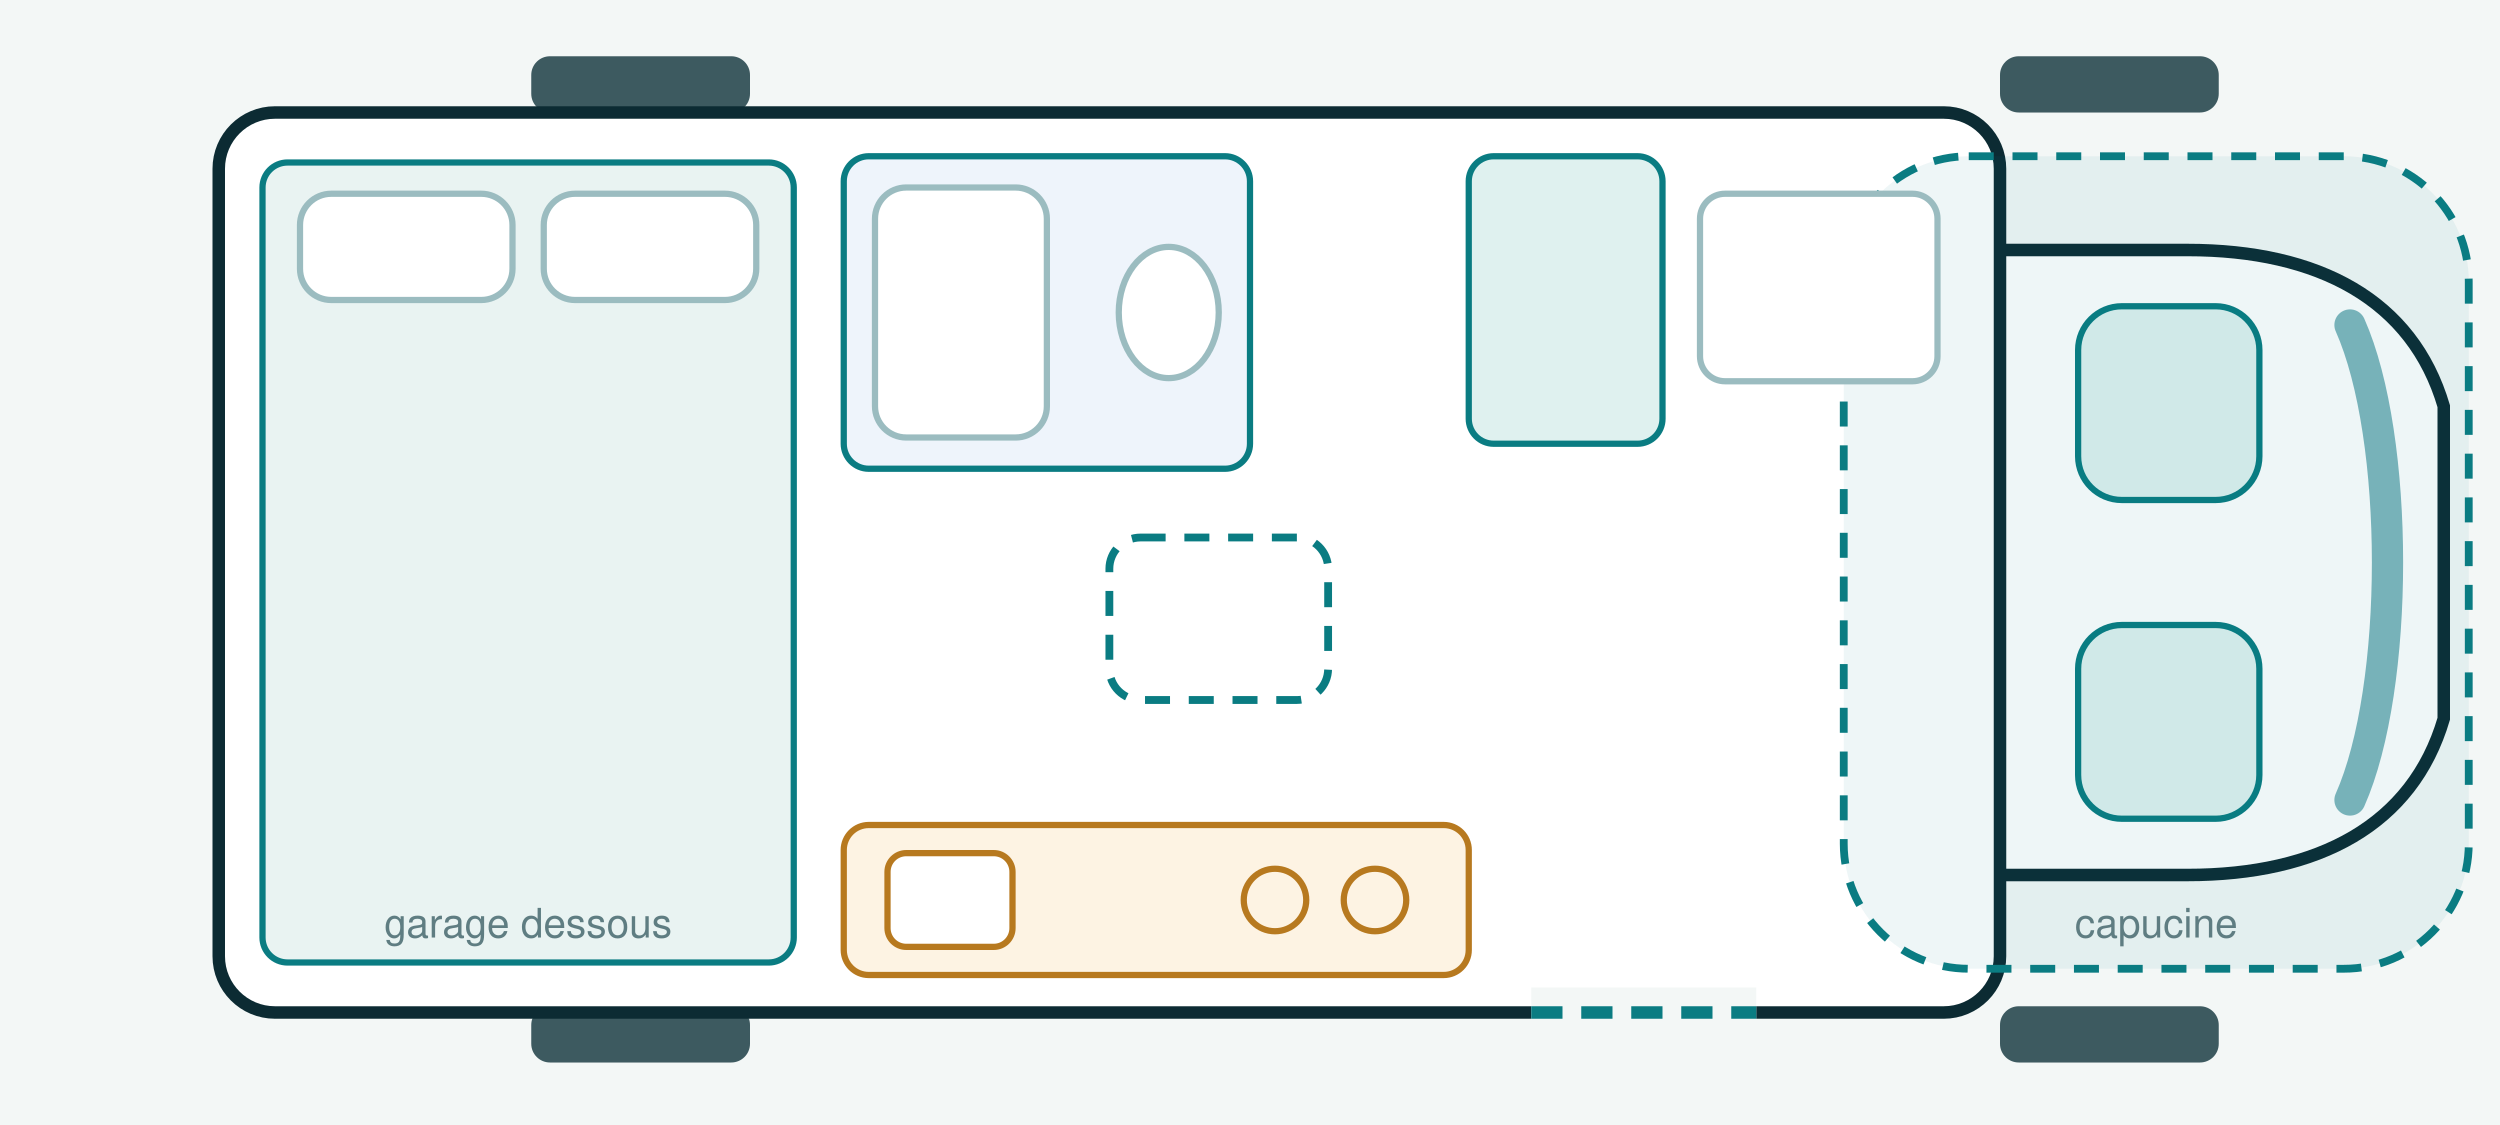
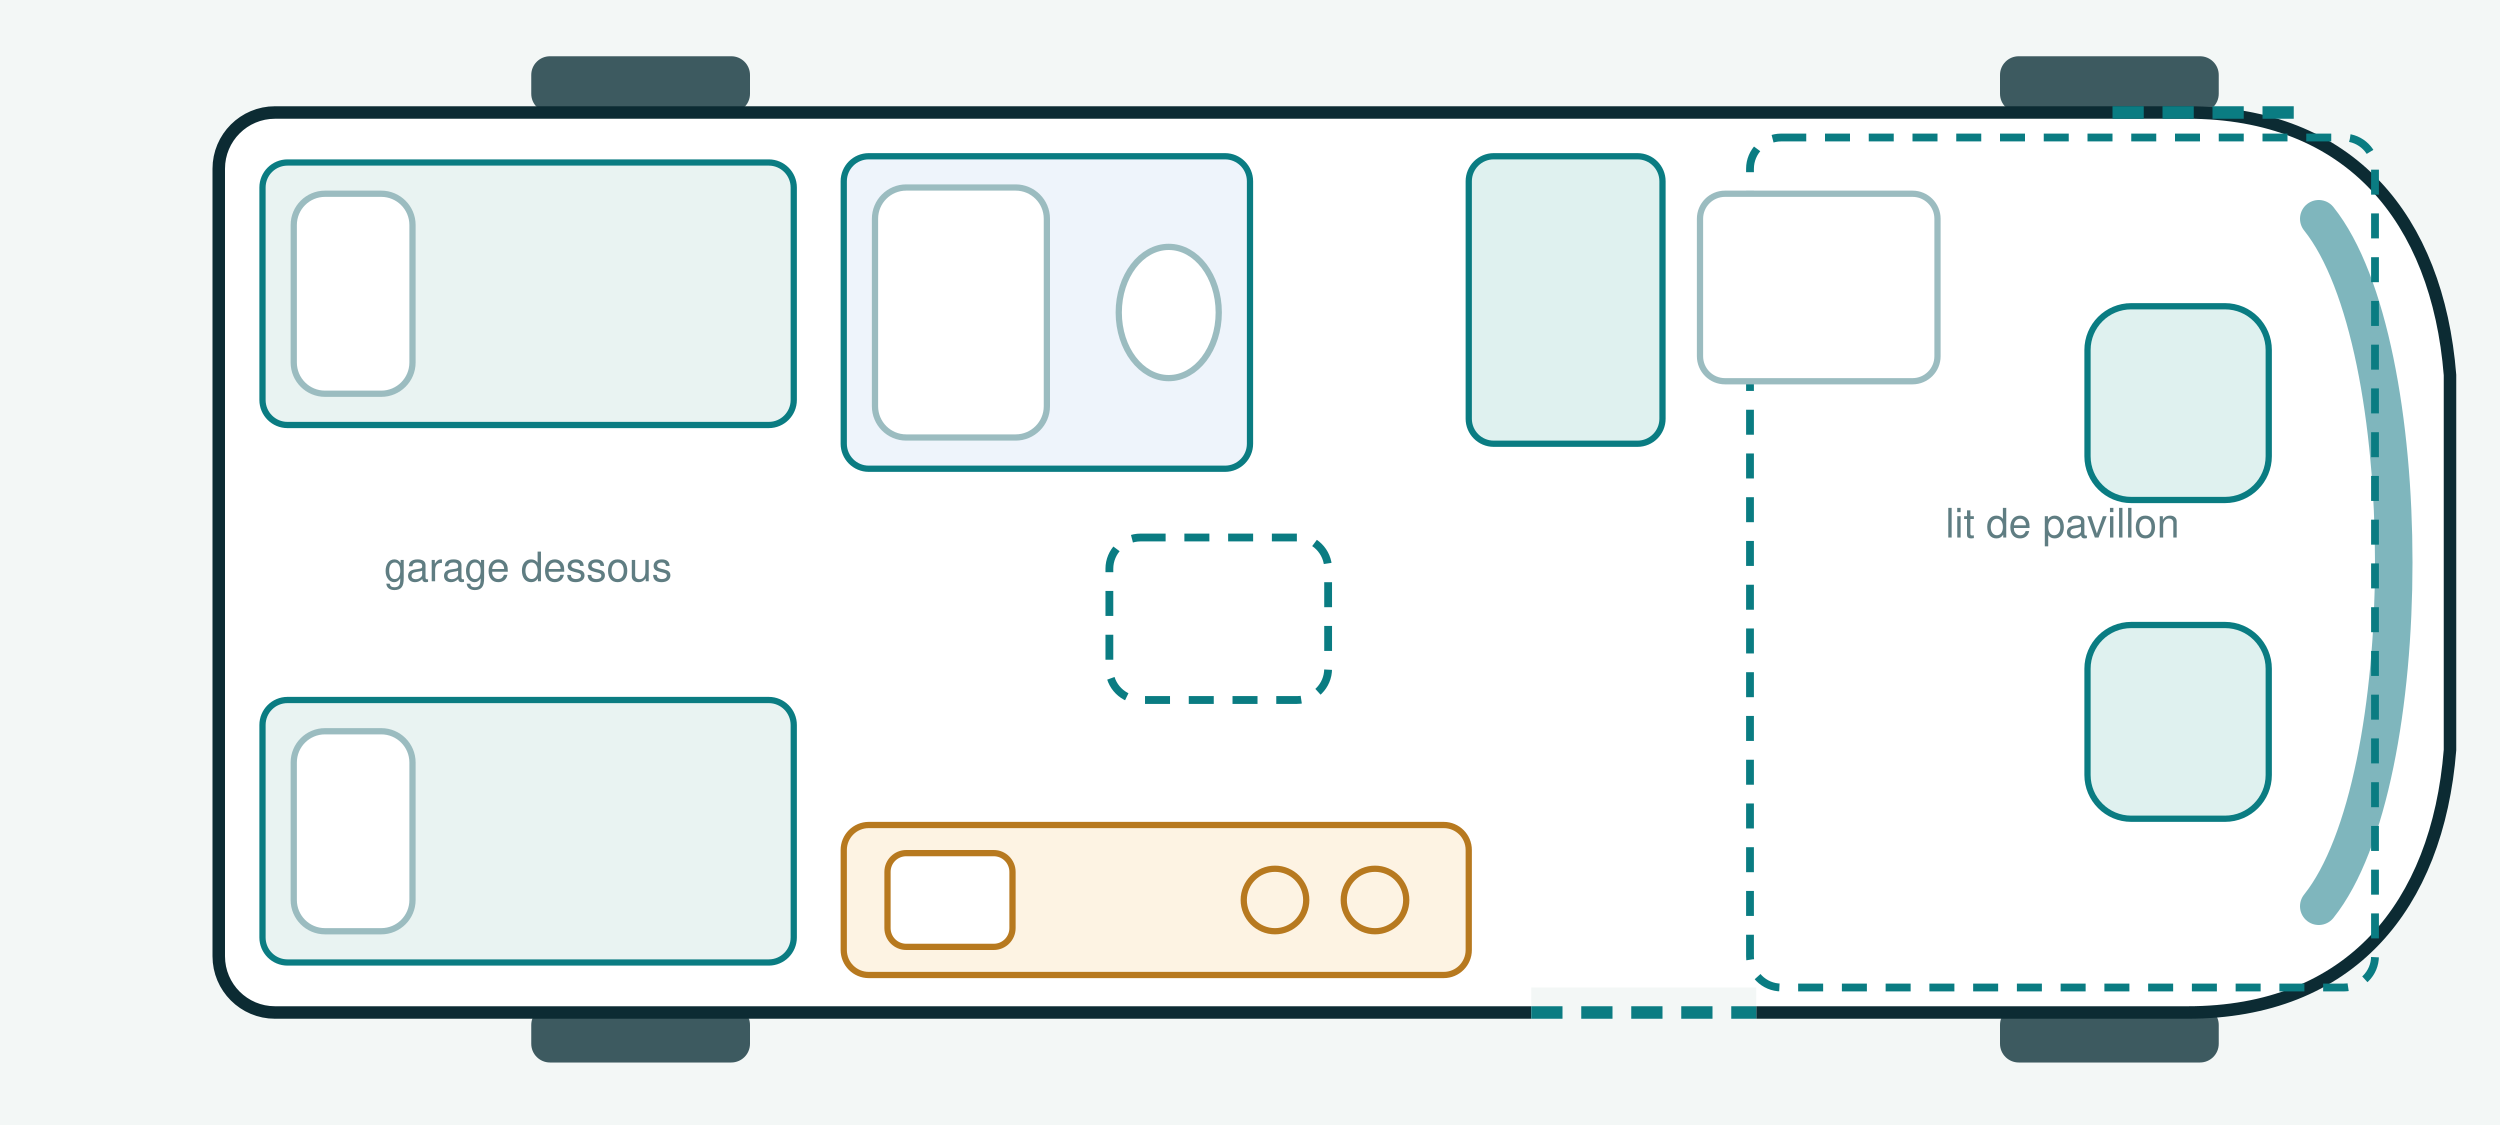
<svg xmlns="http://www.w3.org/2000/svg" viewBox="0 0 800 360" width="800" height="360" font-family="Helvetica, Arial, sans-serif">
  <rect width="800" height="360" fill="#f3f7f6" />
  <g fill="#3d5a60">
    <rect x="170" y="18" width="70" height="18" rx="6" />
    <rect x="170" y="322" width="70" height="18" rx="6" />
    <rect x="640" y="18" width="70" height="18" rx="6" />
    <rect x="640" y="322" width="70" height="18" rx="6" />
  </g>
-   <path d="M640 80 H700 C742 80 772 96 782 130 V230 C772 264 742 280 700 280 H640" fill="#fff" stroke="#0c2b33" stroke-width="4" />
-   <rect x="70" y="36" width="570" height="288" rx="18" fill="#fff" stroke="#0c2b33" stroke-width="4" />
-   <path d="M752 104 C768 140 768 220 752 256" fill="none" stroke="#7fb6bd" stroke-width="10" stroke-linecap="round" />
+   <path d="M88 36 H700 C752 36 780 70 784 120 V240 C780 290 752 324 700 324 H88 A18 18 0 0 1 70 306 V54 A18 18 0 0 1 88 36 Z" fill="#fff" stroke="#0c2b33" stroke-width="4" />
+   <path d="M742 70 C774 110 774 250 742 290" fill="none" stroke="#7fb6bd" stroke-width="12" stroke-linecap="round" />
  <g fill="#dff1ef" stroke="#0a7c82" stroke-width="2">
-     <rect x="665" y="98" width="58" height="62" rx="14" />
-     <rect x="665" y="200" width="58" height="62" rx="14" />
+     <rect x="668" y="98" width="58" height="62" rx="14" />
+     <rect x="668" y="200" width="58" height="62" rx="14" />
  </g>
-   <rect x="590" y="50" width="200" height="260" rx="40" fill="#0a7c82" fill-opacity=".07" stroke="#0a7c82" stroke-width="2.5" stroke-dasharray="8 6" />
-   <text x="690" y="300" font-size="13" fill="#5f7d82" text-anchor="middle">capucine</text>
-   <rect x="84" y="52" width="170" height="256" rx="8" fill="#e9f3f2" stroke="#0a7c82" stroke-width="2" />
-   <rect x="96" y="62" width="68" height="34" rx="10" fill="#fff" stroke="#9bbcc0" stroke-width="2" />
-   <rect x="174" y="62" width="68" height="34" rx="10" fill="#fff" stroke="#9bbcc0" stroke-width="2" />
-   <text x="169" y="300" font-size="13" fill="#5f7d82" text-anchor="middle">garage dessous</text>
+   <line x1="676" y1="36" x2="736" y2="36" stroke="#0a7c82" stroke-width="4" stroke-dasharray="10 6" />
+   <rect x="560" y="44" width="200" height="272" rx="10" fill="none" stroke="#0a7c82" stroke-width="2.5" stroke-dasharray="8 6" />
+   <text x="660" y="172" font-size="13" fill="#5f7d82" text-anchor="middle">lit de pavillon</text>
+   <rect x="84" y="52" width="170" height="84" rx="8" fill="#e9f3f2" stroke="#0a7c82" stroke-width="2" />
+   <rect x="94" y="62" width="38" height="64" rx="10" fill="#fff" stroke="#9bbcc0" stroke-width="2" />
+   <rect x="84" y="224" width="170" height="84" rx="8" fill="#e9f3f2" stroke="#0a7c82" stroke-width="2" />
+   <rect x="94" y="234" width="38" height="64" rx="10" fill="#fff" stroke="#9bbcc0" stroke-width="2" />
+   <text x="169" y="186" font-size="13" fill="#5f7d82" text-anchor="middle">garage dessous</text>
  <rect x="270" y="50" width="130" height="100" rx="8" fill="#eef4fb" stroke="#0a7c82" stroke-width="2" />
  <rect x="280" y="60" width="55" height="80" rx="10" fill="#fff" stroke="#9bbcc0" stroke-width="2" />
  <ellipse cx="374" cy="100" rx="16" ry="21" fill="#fff" stroke="#9bbcc0" stroke-width="2" />
  <rect x="355" y="172" width="70" height="52" rx="10" fill="none" stroke="#0a7c82" stroke-width="2.5" stroke-dasharray="8 6" />
  <rect x="270" y="264" width="200" height="48" rx="8" fill="#fdf3e3" stroke="#b7791f" stroke-width="2" />
  <rect x="284" y="273" width="40" height="30" rx="6" fill="#fff" stroke="#b7791f" stroke-width="2" />
  <circle cx="408" cy="288" r="10" fill="none" stroke="#b7791f" stroke-width="2" />
  <circle cx="440" cy="288" r="10" fill="none" stroke="#b7791f" stroke-width="2" />
  <rect x="470" y="50" width="62" height="92" rx="8" fill="#dff1ef" stroke="#0a7c82" stroke-width="2" />
  <rect x="544" y="62" width="76" height="60" rx="8" fill="#fff" stroke="#9bbcc0" stroke-width="2" />
  <rect x="490" y="316" width="72" height="16" fill="#f3f7f6" />
  <line x1="490" y1="324" x2="562" y2="324" stroke="#0a7c82" stroke-width="4" stroke-dasharray="10 6" />
</svg>
